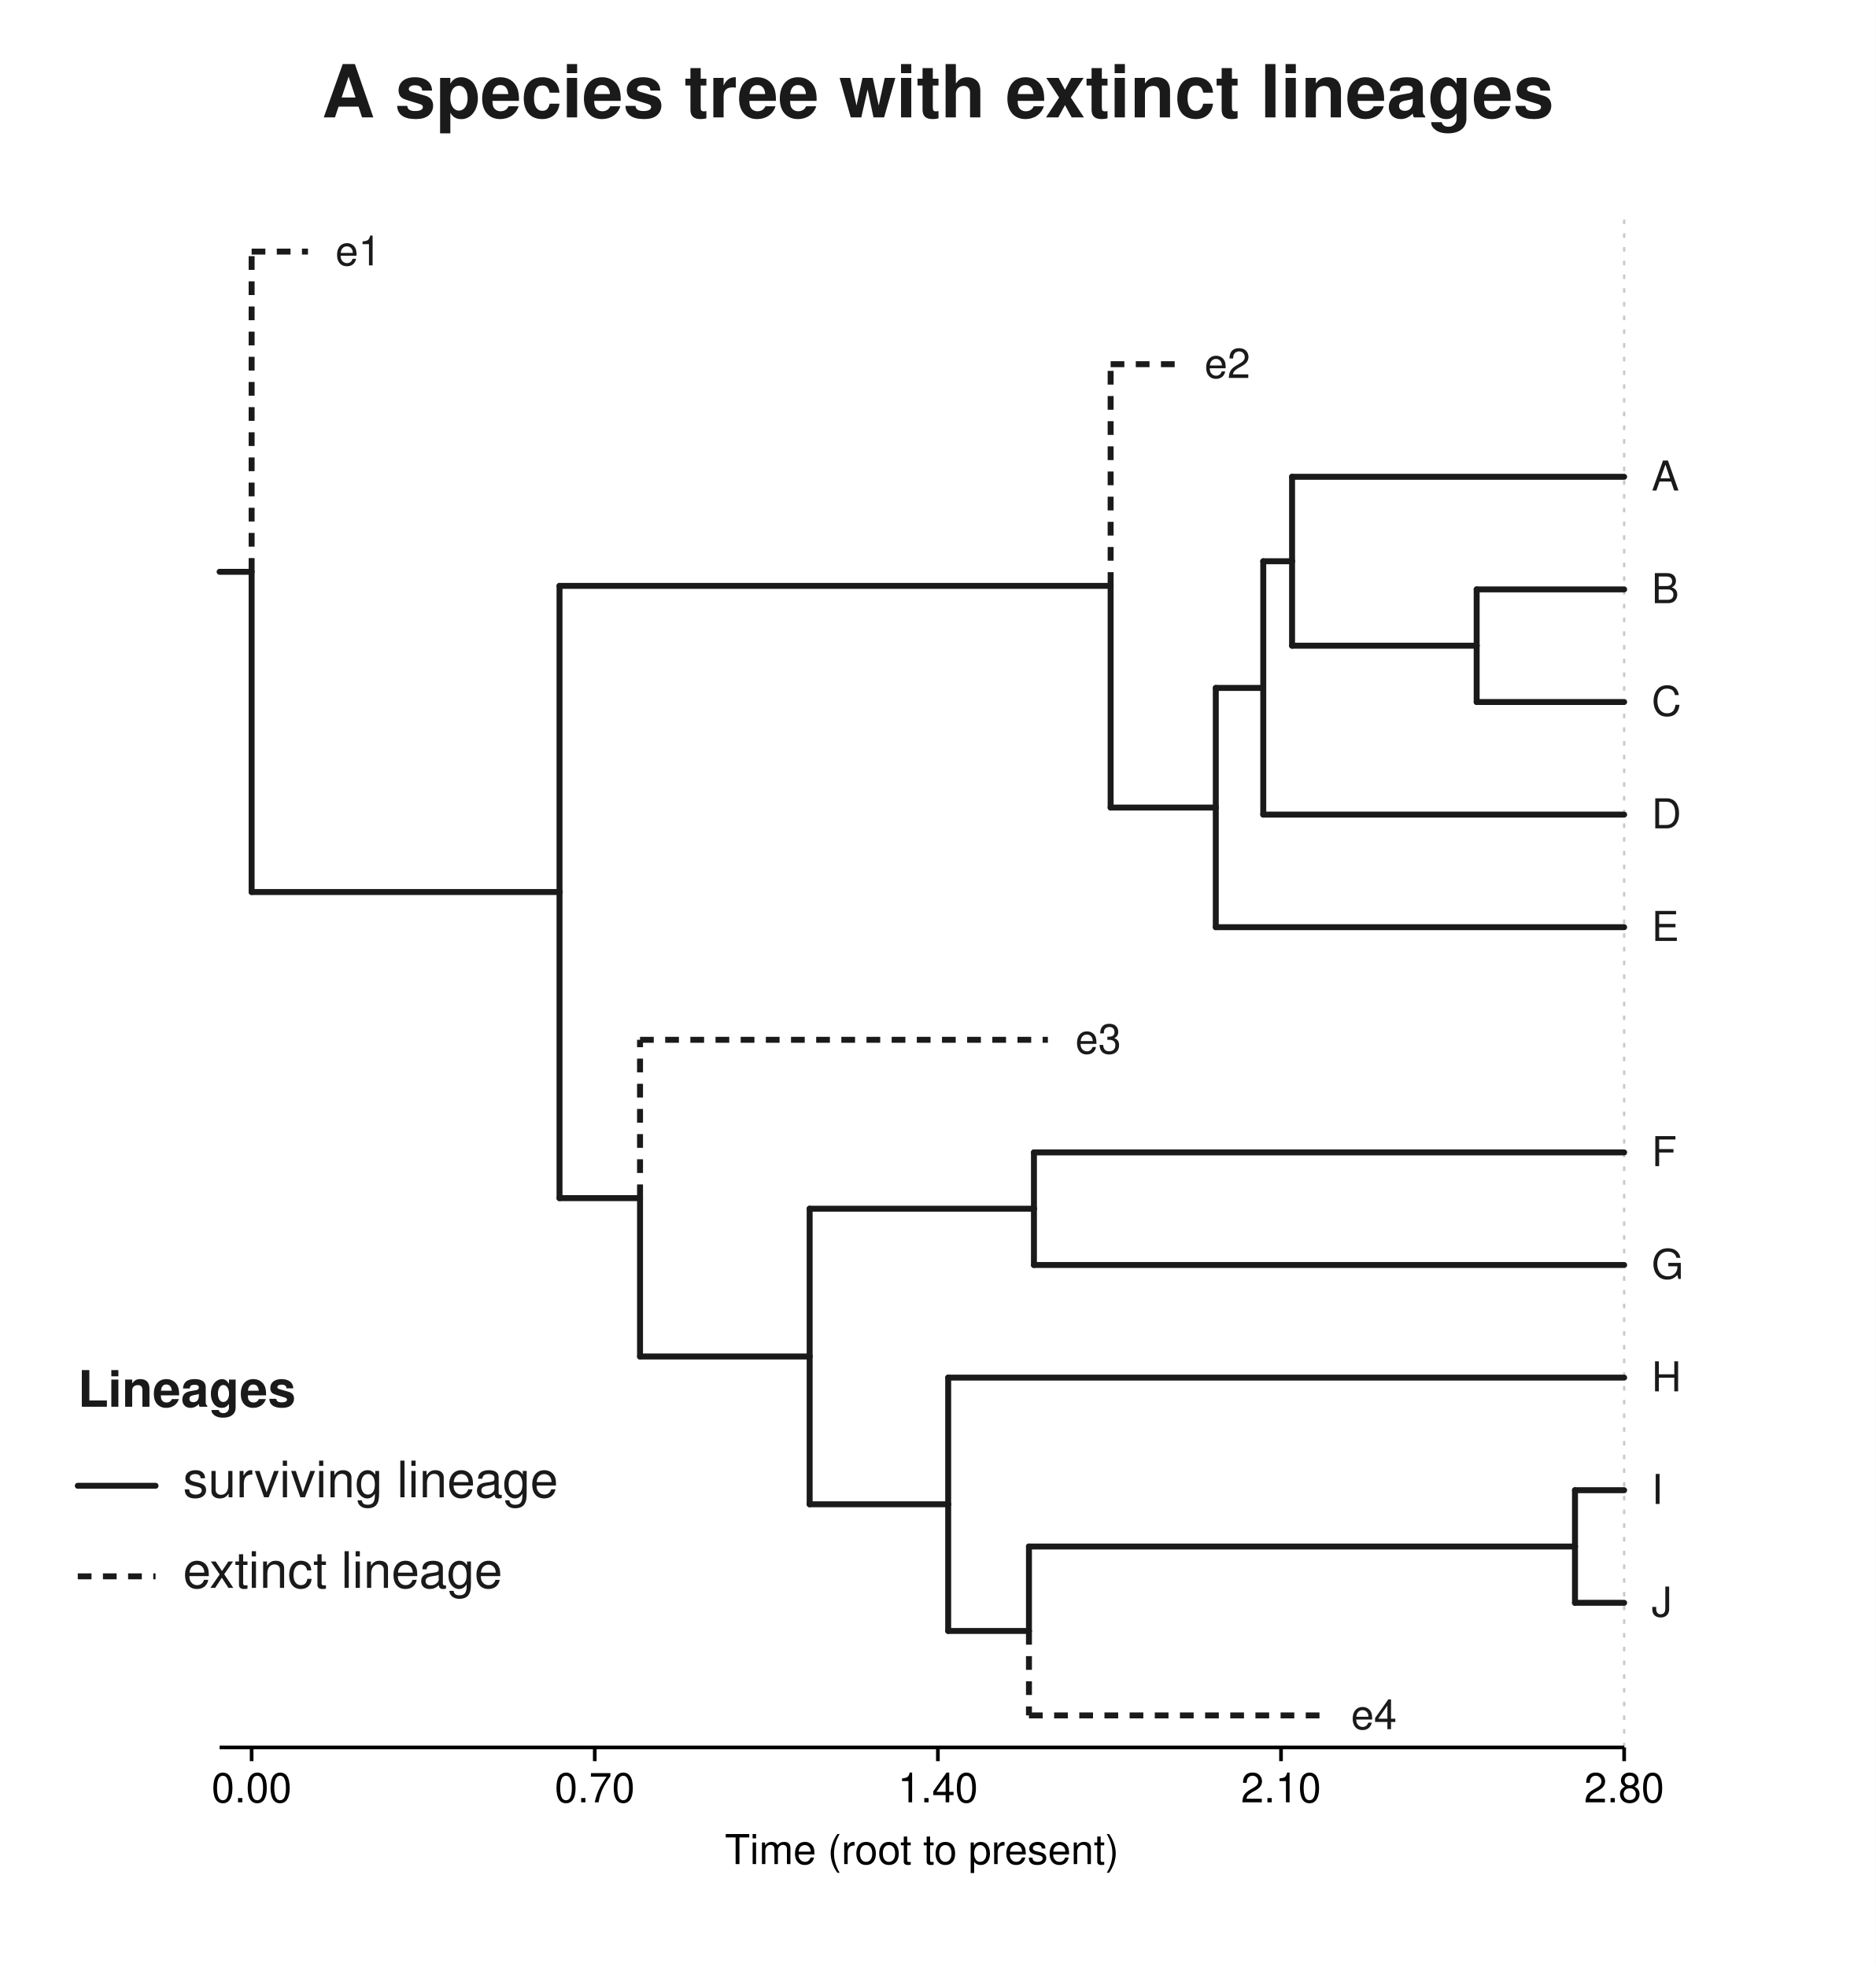
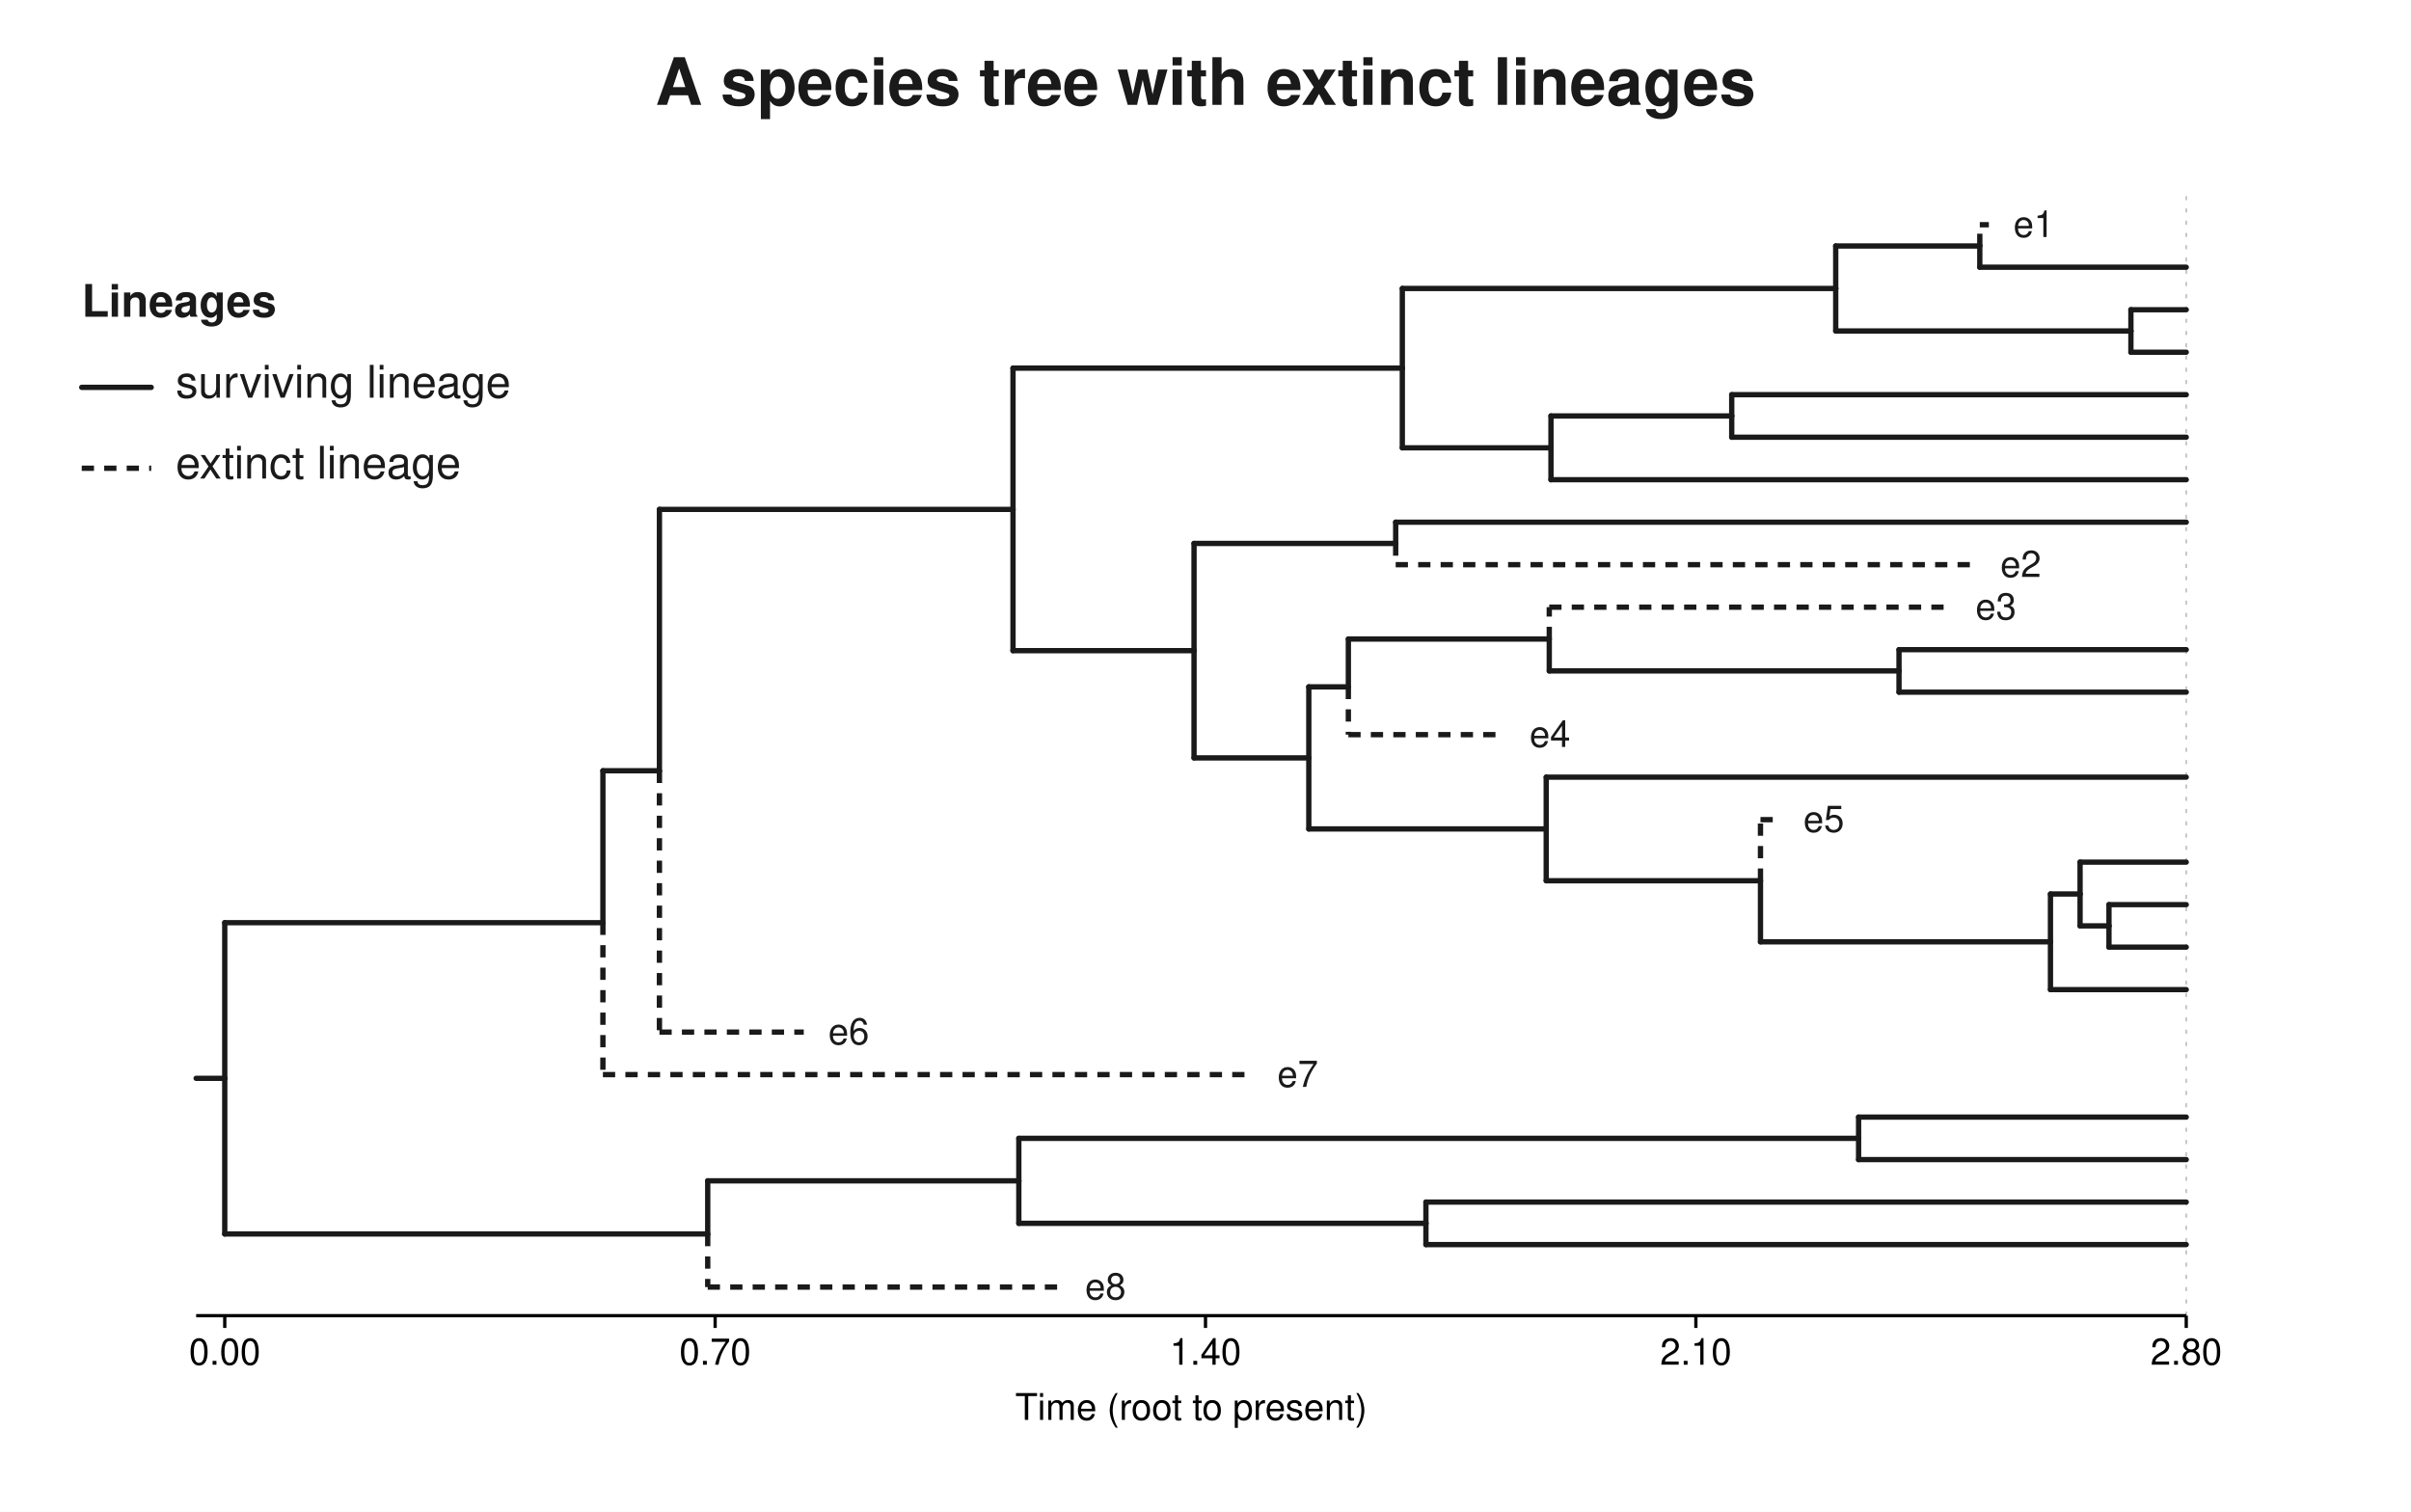
- <svg xmlns="http://www.w3.org/2000/svg" width="820" height="860" viewBox="-410.0 -430.0 820 860">
+ <svg xmlns="http://www.w3.org/2000/svg" width="1180" height="740" viewBox="-590.0 -370.0 1180 740">
  <defs>
</defs>
-   <rect x="-410.0" y="-430.0" width="820" height="860" fill="white" />
-   <path d="M300.0,-334.0 L300.0,334.0" stroke="#c9c9c9" stroke-width="1.0" stroke-dasharray="2,4" />
-   <path d="M-300.0,-320.0 L-275.371,-320.0" stroke="#1a1a1a" stroke-width="2.6" stroke-dasharray="6,5" stroke-linecap="butt" />
-   <path d="M75.511,-270.769 L104.567,-270.769" stroke="#1a1a1a" stroke-width="2.6" stroke-dasharray="6,5" stroke-linecap="butt" />
-   <path d="M154.83,-221.538 L300,-221.538" stroke="#1a1a1a" stroke-width="2.6" stroke-linecap="round" />
-   <path d="M235.525,-172.308 L300,-172.308" stroke="#1a1a1a" stroke-width="2.6" stroke-linecap="round" />
-   <path d="M235.525,-123.077 L300,-123.077" stroke="#1a1a1a" stroke-width="2.6" stroke-linecap="round" />
-   <path d="M154.83,-147.692 L235.525,-147.692" stroke="#1a1a1a" stroke-width="2.6" stroke-linecap="round" />
-   <path d="M235.525,-147.692 L235.525,-172.308" stroke="#1a1a1a" stroke-width="2.6" stroke-linecap="round" />
-   <path d="M235.525,-147.692 L235.525,-123.077" stroke="#1a1a1a" stroke-width="2.6" stroke-linecap="round" />
-   <path d="M142.236,-184.615 L154.83,-184.615" stroke="#1a1a1a" stroke-width="2.6" stroke-linecap="round" />
-   <path d="M154.83,-184.615 L154.83,-221.538" stroke="#1a1a1a" stroke-width="2.6" stroke-linecap="round" />
-   <path d="M154.83,-184.615 L154.83,-147.692" stroke="#1a1a1a" stroke-width="2.6" stroke-linecap="round" />
-   <path d="M142.236,-73.846 L300,-73.846" stroke="#1a1a1a" stroke-width="2.6" stroke-linecap="round" />
-   <path d="M121.481,-129.231 L142.236,-129.231" stroke="#1a1a1a" stroke-width="2.6" stroke-linecap="round" />
-   <path d="M142.236,-129.231 L142.236,-184.615" stroke="#1a1a1a" stroke-width="2.6" stroke-linecap="round" />
-   <path d="M142.236,-129.231 L142.236,-73.846" stroke="#1a1a1a" stroke-width="2.6" stroke-linecap="round" />
-   <path d="M121.481,-24.615 L300,-24.615" stroke="#1a1a1a" stroke-width="2.6" stroke-linecap="round" />
-   <path d="M75.511,-76.923 L121.481,-76.923" stroke="#1a1a1a" stroke-width="2.6" stroke-linecap="round" />
-   <path d="M121.481,-76.923 L121.481,-129.231" stroke="#1a1a1a" stroke-width="2.6" stroke-linecap="round" />
-   <path d="M121.481,-76.923 L121.481,-24.615" stroke="#1a1a1a" stroke-width="2.6" stroke-linecap="round" />
-   <path d="M-165.405,-173.846 L75.511,-173.846" stroke="#1a1a1a" stroke-width="2.6" stroke-linecap="round" />
-   <path d="M75.511,-173.846 L75.511,-270.769" stroke="#1a1a1a" stroke-width="2.6" stroke-dasharray="6,5" stroke-linecap="butt" />
-   <path d="M75.511,-173.846 L75.511,-76.923" stroke="#1a1a1a" stroke-width="2.6" stroke-linecap="round" />
-   <path d="M-130.209,24.615 L48.088,24.615" stroke="#1a1a1a" stroke-width="2.6" stroke-dasharray="6,5" stroke-linecap="butt" />
-   <path d="M41.991,73.846 L300,73.846" stroke="#1a1a1a" stroke-width="2.6" stroke-linecap="round" />
-   <path d="M41.991,123.077 L300,123.077" stroke="#1a1a1a" stroke-width="2.6" stroke-linecap="round" />
-   <path d="M-56.06,98.462 L41.991,98.462" stroke="#1a1a1a" stroke-width="2.6" stroke-linecap="round" />
-   <path d="M41.991,98.462 L41.991,73.846" stroke="#1a1a1a" stroke-width="2.6" stroke-linecap="round" />
-   <path d="M41.991,98.462 L41.991,123.077" stroke="#1a1a1a" stroke-width="2.6" stroke-linecap="round" />
-   <path d="M4.502,172.308 L300.0,172.308" stroke="#1a1a1a" stroke-width="2.6" stroke-linecap="round" />
-   <path d="M278.51,221.538 L300.0,221.538" stroke="#1a1a1a" stroke-width="2.6" stroke-linecap="round" />
-   <path d="M278.51,270.769 L300.0,270.769" stroke="#1a1a1a" stroke-width="2.6" stroke-linecap="round" />
-   <path d="M39.811,246.154 L278.51,246.154" stroke="#1a1a1a" stroke-width="2.6" stroke-linecap="round" />
-   <path d="M278.51,246.154 L278.51,221.538" stroke="#1a1a1a" stroke-width="2.6" stroke-linecap="round" />
-   <path d="M278.51,246.154 L278.51,270.769" stroke="#1a1a1a" stroke-width="2.6" stroke-linecap="round" />
-   <path d="M39.811,320.0 L168.61,320.0" stroke="#1a1a1a" stroke-width="2.6" stroke-dasharray="6,5" stroke-linecap="butt" />
-   <path d="M4.502,283.077 L39.811,283.077" stroke="#1a1a1a" stroke-width="2.6" stroke-linecap="round" />
-   <path d="M39.811,283.077 L39.811,246.154" stroke="#1a1a1a" stroke-width="2.6" stroke-linecap="round" />
-   <path d="M39.811,283.077 L39.811,320.0" stroke="#1a1a1a" stroke-width="2.6" stroke-dasharray="6,5" stroke-linecap="butt" />
-   <path d="M-56.06,227.692 L4.502,227.692" stroke="#1a1a1a" stroke-width="2.6" stroke-linecap="round" />
-   <path d="M4.502,227.692 L4.502,172.308" stroke="#1a1a1a" stroke-width="2.6" stroke-linecap="round" />
-   <path d="M4.502,227.692 L4.502,283.077" stroke="#1a1a1a" stroke-width="2.6" stroke-linecap="round" />
-   <path d="M-130.209,163.077 L-56.06,163.077" stroke="#1a1a1a" stroke-width="2.6" stroke-linecap="round" />
-   <path d="M-56.06,163.077 L-56.06,98.462" stroke="#1a1a1a" stroke-width="2.6" stroke-linecap="round" />
-   <path d="M-56.06,163.077 L-56.06,227.692" stroke="#1a1a1a" stroke-width="2.6" stroke-linecap="round" />
-   <path d="M-165.405,93.846 L-130.209,93.846" stroke="#1a1a1a" stroke-width="2.6" stroke-linecap="round" />
-   <path d="M-130.209,93.846 L-130.209,24.615" stroke="#1a1a1a" stroke-width="2.6" stroke-dasharray="6,5" stroke-linecap="butt" />
-   <path d="M-130.209,93.846 L-130.209,163.077" stroke="#1a1a1a" stroke-width="2.6" stroke-linecap="round" />
-   <path d="M-300.0,-40 L-165.405,-40" stroke="#1a1a1a" stroke-width="2.6" stroke-linecap="round" />
-   <path d="M-165.405,-40 L-165.405,-173.846" stroke="#1a1a1a" stroke-width="2.6" stroke-linecap="round" />
-   <path d="M-165.405,-40 L-165.405,93.846" stroke="#1a1a1a" stroke-width="2.6" stroke-linecap="round" />
-   <path d="M-314.0,-180.0 L-300.0,-180.0" stroke="#1a1a1a" stroke-width="2.6" stroke-linecap="round" />
-   <path d="M-300.0,-180.0 L-300.0,-320.0" stroke="#1a1a1a" stroke-width="2.6" stroke-dasharray="6,5" stroke-linecap="butt" />
-   <path d="M-300.0,-180.0 L-300.0,-40" stroke="#1a1a1a" stroke-width="2.6" stroke-linecap="round" />
-   <text x="-263.371" y="-320.0" font-size="18" fill="#1a1a1a" font-family="Helvetica" transform="" text-anchor="start" dominant-baseline="middle">e1</text>
-   <text x="116.567" y="-270.769" font-size="18" fill="#1a1a1a" font-family="Helvetica" transform="" text-anchor="start" dominant-baseline="middle">e2</text>
-   <text x="312" y="-221.538" font-size="18" fill="#1a1a1a" font-family="Helvetica" transform="" text-anchor="start" dominant-baseline="middle">A</text>
-   <text x="312" y="-172.308" font-size="18" fill="#1a1a1a" font-family="Helvetica" transform="" text-anchor="start" dominant-baseline="middle">B</text>
-   <text x="312" y="-123.077" font-size="18" fill="#1a1a1a" font-family="Helvetica" transform="" text-anchor="start" dominant-baseline="middle">C</text>
-   <text x="312" y="-73.846" font-size="18" fill="#1a1a1a" font-family="Helvetica" transform="" text-anchor="start" dominant-baseline="middle">D</text>
-   <text x="312" y="-24.615" font-size="18" fill="#1a1a1a" font-family="Helvetica" transform="" text-anchor="start" dominant-baseline="middle">E</text>
-   <text x="60.088" y="24.615" font-size="18" fill="#1a1a1a" font-family="Helvetica" transform="" text-anchor="start" dominant-baseline="middle">e3</text>
-   <text x="312" y="73.846" font-size="18" fill="#1a1a1a" font-family="Helvetica" transform="" text-anchor="start" dominant-baseline="middle">F</text>
-   <text x="312" y="123.077" font-size="18" fill="#1a1a1a" font-family="Helvetica" transform="" text-anchor="start" dominant-baseline="middle">G</text>
-   <text x="312.0" y="172.308" font-size="18" fill="#1a1a1a" font-family="Helvetica" transform="" text-anchor="start" dominant-baseline="middle">H</text>
-   <text x="312.0" y="221.538" font-size="18" fill="#1a1a1a" font-family="Helvetica" transform="" text-anchor="start" dominant-baseline="middle">I</text>
-   <text x="312.0" y="270.769" font-size="18" fill="#1a1a1a" font-family="Helvetica" transform="" text-anchor="start" dominant-baseline="middle">J</text>
-   <text x="180.61" y="320.0" font-size="18" fill="#1a1a1a" font-family="Helvetica" transform="" text-anchor="start" dominant-baseline="middle">e4</text>
-   <path d="M-314.0,334.0 L300,334.0" stroke="black" stroke-width="1.6" />
-   <path d="M-300.0,334.0 L-300.0,340.0" stroke="black" stroke-width="1.6" />
-   <text x="-300.0" y="358.0" font-size="18" text-anchor="middle" font-family="Helvetica">0.00</text>
-   <path d="M-150,334.0 L-150,340.0" stroke="black" stroke-width="1.6" />
-   <text x="-150" y="358.0" font-size="18" text-anchor="middle" font-family="Helvetica">0.70</text>
-   <path d="M-4.2857152493525064e-08,334.0 L-4.2857152493525064e-08,340.0" stroke="black" stroke-width="1.6" />
-   <text x="-4.2857152493525064e-08" y="358.0" font-size="18" text-anchor="middle" font-family="Helvetica">1.40</text>
-   <path d="M150,334.0 L150,340.0" stroke="black" stroke-width="1.6" />
-   <text x="150" y="358.0" font-size="18" text-anchor="middle" font-family="Helvetica">2.10</text>
-   <path d="M300,334.0 L300,340.0" stroke="black" stroke-width="1.6" />
-   <text x="300" y="358.0" font-size="18" text-anchor="middle" font-family="Helvetica">2.80</text>
-   <text x="-7" y="385.0" font-size="18" text-anchor="middle" font-family="Helvetica">Time (root to present)</text>
-   <text x="0" y="-386.0" font-size="32" font-weight="bold" font-family="Helvetica" text-anchor="middle" dominant-baseline="central" fill="#1a1a1a">A species tree with extinct lineages</text>
-   <text x="-376.0" y="180.0" font-size="22" font-weight="bold" font-family="Helvetica" text-anchor="start" dominant-baseline="central" fill="#1a1a1a">Lineages</text>
-   <path d="M-376.0,219.6 L-342.0,219.6" stroke="#1a1a1a" stroke-width="2.6" stroke-linecap="round" />
-   <text x="-330.0" y="219.6" font-size="22" font-family="Helvetica" text-anchor="start" dominant-baseline="central" fill="#1a1a1a">surviving lineage</text>
-   <path d="M-376.0,259.2 L-342.0,259.2" stroke="#1a1a1a" stroke-width="2.6" stroke-dasharray="6,5" stroke-linecap="butt" />
-   <text x="-330.0" y="259.2" font-size="22" font-family="Helvetica" text-anchor="start" dominant-baseline="central" fill="#1a1a1a">extinct lineage</text>
+   <rect x="-590.0" y="-370.0" width="1180" height="740" fill="white" />
+   <path d="M480.0,-274.0 L480.0,274.0" stroke="#c9c9c9" stroke-width="1.0" stroke-dasharray="2,4" />
+   <path d="M378.959,-260.0 L383.393,-260.0" stroke="#1a1a1a" stroke-width="2.6" stroke-dasharray="6,5" stroke-linecap="butt" />
+   <path d="M378.959,-239.2 L480,-239.2" stroke="#1a1a1a" stroke-width="2.6" stroke-linecap="round" />
+   <path d="M308.444,-249.6 L378.959,-249.6" stroke="#1a1a1a" stroke-width="2.6" stroke-linecap="round" />
+   <path d="M378.959,-249.6 L378.959,-260.0" stroke="#1a1a1a" stroke-width="2.6" stroke-dasharray="6,5" stroke-linecap="butt" />
+   <path d="M378.959,-249.6 L378.959,-239.2" stroke="#1a1a1a" stroke-width="2.6" stroke-linecap="round" />
+   <path d="M452.918,-218.4 L480,-218.4" stroke="#1a1a1a" stroke-width="2.6" stroke-linecap="round" />
+   <path d="M452.918,-197.6 L480,-197.6" stroke="#1a1a1a" stroke-width="2.6" stroke-linecap="round" />
+   <path d="M308.444,-208.0 L452.918,-208.0" stroke="#1a1a1a" stroke-width="2.6" stroke-linecap="round" />
+   <path d="M452.918,-208.0 L452.918,-218.4" stroke="#1a1a1a" stroke-width="2.6" stroke-linecap="round" />
+   <path d="M452.918,-208.0 L452.918,-197.6" stroke="#1a1a1a" stroke-width="2.6" stroke-linecap="round" />
+   <path d="M96.331,-228.8 L308.444,-228.8" stroke="#1a1a1a" stroke-width="2.6" stroke-linecap="round" />
+   <path d="M308.444,-228.8 L308.444,-249.6" stroke="#1a1a1a" stroke-width="2.6" stroke-linecap="round" />
+   <path d="M308.444,-228.8 L308.444,-208.0" stroke="#1a1a1a" stroke-width="2.6" stroke-linecap="round" />
+   <path d="M257.546,-176.8 L480,-176.8" stroke="#1a1a1a" stroke-width="2.6" stroke-linecap="round" />
+   <path d="M257.546,-156.0 L480,-156.0" stroke="#1a1a1a" stroke-width="2.6" stroke-linecap="round" />
+   <path d="M169.08,-166.4 L257.546,-166.4" stroke="#1a1a1a" stroke-width="2.6" stroke-linecap="round" />
+   <path d="M257.546,-166.4 L257.546,-176.8" stroke="#1a1a1a" stroke-width="2.6" stroke-linecap="round" />
+   <path d="M257.546,-166.4 L257.546,-156.0" stroke="#1a1a1a" stroke-width="2.6" stroke-linecap="round" />
+   <path d="M169.08,-135.2 L480,-135.2" stroke="#1a1a1a" stroke-width="2.6" stroke-linecap="round" />
+   <path d="M96.331,-150.8 L169.08,-150.8" stroke="#1a1a1a" stroke-width="2.6" stroke-linecap="round" />
+   <path d="M169.08,-150.8 L169.08,-166.4" stroke="#1a1a1a" stroke-width="2.6" stroke-linecap="round" />
+   <path d="M169.08,-150.8 L169.08,-135.2" stroke="#1a1a1a" stroke-width="2.6" stroke-linecap="round" />
+   <path d="M-94.214,-189.8 L96.331,-189.8" stroke="#1a1a1a" stroke-width="2.6" stroke-linecap="round" />
+   <path d="M96.331,-189.8 L96.331,-228.8" stroke="#1a1a1a" stroke-width="2.6" stroke-linecap="round" />
+   <path d="M96.331,-189.8 L96.331,-150.8" stroke="#1a1a1a" stroke-width="2.6" stroke-linecap="round" />
+   <path d="M93.081,-114.4 L480,-114.4" stroke="#1a1a1a" stroke-width="2.6" stroke-linecap="round" />
+   <path d="M93.081,-93.6 L377.007,-93.6" stroke="#1a1a1a" stroke-width="2.6" stroke-dasharray="6,5" stroke-linecap="butt" />
+   <path d="M-5.613,-104.0 L93.081,-104.0" stroke="#1a1a1a" stroke-width="2.6" stroke-linecap="round" />
+   <path d="M93.081,-104.0 L93.081,-114.4" stroke="#1a1a1a" stroke-width="2.6" stroke-linecap="round" />
+   <path d="M93.081,-104.0 L93.081,-93.6" stroke="#1a1a1a" stroke-width="2.6" stroke-dasharray="6,5" stroke-linecap="butt" />
+   <path d="M168.247,-72.8 L364.85,-72.8" stroke="#1a1a1a" stroke-width="2.6" stroke-dasharray="6,5" stroke-linecap="butt" />
+   <path d="M339.42,-52.0 L480,-52.0" stroke="#1a1a1a" stroke-width="2.6" stroke-linecap="round" />
+   <path d="M339.42,-31.2 L480,-31.2" stroke="#1a1a1a" stroke-width="2.6" stroke-linecap="round" />
+   <path d="M168.247,-41.6 L339.42,-41.6" stroke="#1a1a1a" stroke-width="2.6" stroke-linecap="round" />
+   <path d="M339.42,-41.6 L339.42,-52.0" stroke="#1a1a1a" stroke-width="2.6" stroke-linecap="round" />
+   <path d="M339.42,-41.6 L339.42,-31.2" stroke="#1a1a1a" stroke-width="2.6" stroke-linecap="round" />
+   <path d="M69.919,-57.2 L168.247,-57.2" stroke="#1a1a1a" stroke-width="2.6" stroke-linecap="round" />
+   <path d="M168.247,-57.2 L168.247,-72.8" stroke="#1a1a1a" stroke-width="2.6" stroke-dasharray="6,5" stroke-linecap="butt" />
+   <path d="M168.247,-57.2 L168.247,-41.6" stroke="#1a1a1a" stroke-width="2.6" stroke-linecap="round" />
+   <path d="M69.919,-10.4 L146.578,-10.4" stroke="#1a1a1a" stroke-width="2.6" stroke-dasharray="6,5" stroke-linecap="butt" />
+   <path d="M50.559,-33.8 L69.919,-33.8" stroke="#1a1a1a" stroke-width="2.6" stroke-linecap="round" />
+   <path d="M69.919,-33.8 L69.919,-57.2" stroke="#1a1a1a" stroke-width="2.6" stroke-linecap="round" />
+   <path d="M69.919,-33.8 L69.919,-10.4" stroke="#1a1a1a" stroke-width="2.6" stroke-dasharray="6,5" stroke-linecap="butt" />
+   <path d="M166.75,10.4 L480,10.4" stroke="#1a1a1a" stroke-width="2.6" stroke-linecap="round" />
+   <path d="M271.622,31.2 L280.598,31.2" stroke="#1a1a1a" stroke-width="2.6" stroke-dasharray="6,5" stroke-linecap="butt" />
+   <path d="M428.036,52.0 L480,52.0" stroke="#1a1a1a" stroke-width="2.6" stroke-linecap="round" />
+   <path d="M442.178,72.8 L480,72.8" stroke="#1a1a1a" stroke-width="2.6" stroke-linecap="round" />
+   <path d="M442.178,93.6 L480,93.6" stroke="#1a1a1a" stroke-width="2.6" stroke-linecap="round" />
+   <path d="M428.036,83.2 L442.178,83.2" stroke="#1a1a1a" stroke-width="2.6" stroke-linecap="round" />
+   <path d="M442.178,83.2 L442.178,72.8" stroke="#1a1a1a" stroke-width="2.6" stroke-linecap="round" />
+   <path d="M442.178,83.2 L442.178,93.6" stroke="#1a1a1a" stroke-width="2.6" stroke-linecap="round" />
+   <path d="M413.542,67.6 L428.036,67.6" stroke="#1a1a1a" stroke-width="2.6" stroke-linecap="round" />
+   <path d="M428.036,67.6 L428.036,52.0" stroke="#1a1a1a" stroke-width="2.6" stroke-linecap="round" />
+   <path d="M428.036,67.6 L428.036,83.2" stroke="#1a1a1a" stroke-width="2.6" stroke-linecap="round" />
+   <path d="M413.542,114.4 L480.0,114.4" stroke="#1a1a1a" stroke-width="2.6" stroke-linecap="round" />
+   <path d="M271.622,91 L413.542,91" stroke="#1a1a1a" stroke-width="2.6" stroke-linecap="round" />
+   <path d="M413.542,91 L413.542,67.6" stroke="#1a1a1a" stroke-width="2.6" stroke-linecap="round" />
+   <path d="M413.542,91 L413.542,114.4" stroke="#1a1a1a" stroke-width="2.6" stroke-linecap="round" />
+   <path d="M166.75,61.1 L271.622,61.1" stroke="#1a1a1a" stroke-width="2.6" stroke-linecap="round" />
+   <path d="M271.622,61.1 L271.622,31.2" stroke="#1a1a1a" stroke-width="2.6" stroke-dasharray="6,5" stroke-linecap="butt" />
+   <path d="M271.622,61.1 L271.622,91" stroke="#1a1a1a" stroke-width="2.6" stroke-linecap="round" />
+   <path d="M50.559,35.75 L166.75,35.75" stroke="#1a1a1a" stroke-width="2.6" stroke-linecap="round" />
+   <path d="M166.75,35.75 L166.75,10.4" stroke="#1a1a1a" stroke-width="2.6" stroke-linecap="round" />
+   <path d="M166.75,35.75 L166.75,61.1" stroke="#1a1a1a" stroke-width="2.6" stroke-linecap="round" />
+   <path d="M-5.613,0.975 L50.559,0.975" stroke="#1a1a1a" stroke-width="2.6" stroke-linecap="round" />
+   <path d="M50.559,0.975 L50.559,-33.8" stroke="#1a1a1a" stroke-width="2.6" stroke-linecap="round" />
+   <path d="M50.559,0.975 L50.559,35.75" stroke="#1a1a1a" stroke-width="2.6" stroke-linecap="round" />
+   <path d="M-94.214,-51.512 L-5.613,-51.512" stroke="#1a1a1a" stroke-width="2.6" stroke-linecap="round" />
+   <path d="M-5.613,-51.512 L-5.613,-104.0" stroke="#1a1a1a" stroke-width="2.6" stroke-linecap="round" />
+   <path d="M-5.613,-51.512 L-5.613,0.975" stroke="#1a1a1a" stroke-width="2.6" stroke-linecap="round" />
+   <path d="M-267.257,-120.656 L-94.214,-120.656" stroke="#1a1a1a" stroke-width="2.6" stroke-linecap="round" />
+   <path d="M-94.214,-120.656 L-94.214,-189.8" stroke="#1a1a1a" stroke-width="2.6" stroke-linecap="round" />
+   <path d="M-94.214,-120.656 L-94.214,-51.512" stroke="#1a1a1a" stroke-width="2.6" stroke-linecap="round" />
+   <path d="M-267.257,135.2 L-196.618,135.2" stroke="#1a1a1a" stroke-width="2.6" stroke-dasharray="6,5" stroke-linecap="butt" />
+   <path d="M-294.923,7.272 L-267.257,7.272" stroke="#1a1a1a" stroke-width="2.6" stroke-linecap="round" />
+   <path d="M-267.257,7.272 L-267.257,-120.656" stroke="#1a1a1a" stroke-width="2.6" stroke-linecap="round" />
+   <path d="M-267.257,7.272 L-267.257,135.2" stroke="#1a1a1a" stroke-width="2.6" stroke-dasharray="6,5" stroke-linecap="butt" />
+   <path d="M-294.923,156.0 L23.143,156.0" stroke="#1a1a1a" stroke-width="2.6" stroke-dasharray="6,5" stroke-linecap="butt" />
+   <path d="M-480.0,81.636 L-294.923,81.636" stroke="#1a1a1a" stroke-width="2.6" stroke-linecap="round" />
+   <path d="M-294.923,81.636 L-294.923,7.272" stroke="#1a1a1a" stroke-width="2.6" stroke-linecap="round" />
+   <path d="M-294.923,81.636 L-294.923,156.0" stroke="#1a1a1a" stroke-width="2.6" stroke-dasharray="6,5" stroke-linecap="butt" />
+   <path d="M319.639,176.8 L480,176.8" stroke="#1a1a1a" stroke-width="2.6" stroke-linecap="round" />
+   <path d="M319.639,197.6 L480,197.6" stroke="#1a1a1a" stroke-width="2.6" stroke-linecap="round" />
+   <path d="M-91.365,187.2 L319.639,187.2" stroke="#1a1a1a" stroke-width="2.6" stroke-linecap="round" />
+   <path d="M319.639,187.2 L319.639,176.8" stroke="#1a1a1a" stroke-width="2.6" stroke-linecap="round" />
+   <path d="M319.639,187.2 L319.639,197.6" stroke="#1a1a1a" stroke-width="2.6" stroke-linecap="round" />
+   <path d="M107.878,218.4 L480,218.4" stroke="#1a1a1a" stroke-width="2.6" stroke-linecap="round" />
+   <path d="M107.878,239.2 L480,239.2" stroke="#1a1a1a" stroke-width="2.6" stroke-linecap="round" />
+   <path d="M-91.365,228.8 L107.878,228.8" stroke="#1a1a1a" stroke-width="2.6" stroke-linecap="round" />
+   <path d="M107.878,228.8 L107.878,218.4" stroke="#1a1a1a" stroke-width="2.6" stroke-linecap="round" />
+   <path d="M107.878,228.8 L107.878,239.2" stroke="#1a1a1a" stroke-width="2.6" stroke-linecap="round" />
+   <path d="M-243.629,208 L-91.365,208" stroke="#1a1a1a" stroke-width="2.6" stroke-linecap="round" />
+   <path d="M-91.365,208 L-91.365,187.2" stroke="#1a1a1a" stroke-width="2.6" stroke-linecap="round" />
+   <path d="M-91.365,208 L-91.365,228.8" stroke="#1a1a1a" stroke-width="2.6" stroke-linecap="round" />
+   <path d="M-243.629,260.0 L-70.955,260.0" stroke="#1a1a1a" stroke-width="2.6" stroke-dasharray="6,5" stroke-linecap="butt" />
+   <path d="M-480.0,234.0 L-243.629,234.0" stroke="#1a1a1a" stroke-width="2.6" stroke-linecap="round" />
+   <path d="M-243.629,234.0 L-243.629,208" stroke="#1a1a1a" stroke-width="2.6" stroke-linecap="round" />
+   <path d="M-243.629,234.0 L-243.629,260.0" stroke="#1a1a1a" stroke-width="2.6" stroke-dasharray="6,5" stroke-linecap="butt" />
+   <path d="M-494.0,157.818 L-480.0,157.818" stroke="#1a1a1a" stroke-width="2.6" stroke-linecap="round" />
+   <path d="M-480.0,157.818 L-480.0,81.636" stroke="#1a1a1a" stroke-width="2.6" stroke-linecap="round" />
+   <path d="M-480.0,157.818 L-480.0,234.0" stroke="#1a1a1a" stroke-width="2.6" stroke-linecap="round" />
+   <text x="395.393" y="-260.0" font-size="18" fill="#1a1a1a" font-family="Helvetica" transform="" text-anchor="start" dominant-baseline="middle">e1</text>
+   <text x="492" y="-239.2" font-size="18" fill="#1a1a1a" font-family="Helvetica" transform="" text-anchor="start" dominant-baseline="middle" />
+   <text x="492" y="-218.4" font-size="18" fill="#1a1a1a" font-family="Helvetica" transform="" text-anchor="start" dominant-baseline="middle" />
+   <text x="492" y="-197.6" font-size="18" fill="#1a1a1a" font-family="Helvetica" transform="" text-anchor="start" dominant-baseline="middle" />
+   <text x="492" y="-176.8" font-size="18" fill="#1a1a1a" font-family="Helvetica" transform="" text-anchor="start" dominant-baseline="middle" />
+   <text x="492" y="-156.0" font-size="18" fill="#1a1a1a" font-family="Helvetica" transform="" text-anchor="start" dominant-baseline="middle" />
+   <text x="492" y="-135.2" font-size="18" fill="#1a1a1a" font-family="Helvetica" transform="" text-anchor="start" dominant-baseline="middle" />
+   <text x="492" y="-114.4" font-size="18" fill="#1a1a1a" font-family="Helvetica" transform="" text-anchor="start" dominant-baseline="middle" />
+   <text x="389.007" y="-93.6" font-size="18" fill="#1a1a1a" font-family="Helvetica" transform="" text-anchor="start" dominant-baseline="middle">e2</text>
+   <text x="376.85" y="-72.8" font-size="18" fill="#1a1a1a" font-family="Helvetica" transform="" text-anchor="start" dominant-baseline="middle">e3</text>
+   <text x="492" y="-52.0" font-size="18" fill="#1a1a1a" font-family="Helvetica" transform="" text-anchor="start" dominant-baseline="middle" />
+   <text x="492" y="-31.2" font-size="18" fill="#1a1a1a" font-family="Helvetica" transform="" text-anchor="start" dominant-baseline="middle" />
+   <text x="158.578" y="-10.4" font-size="18" fill="#1a1a1a" font-family="Helvetica" transform="" text-anchor="start" dominant-baseline="middle">e4</text>
+   <text x="492" y="10.4" font-size="18" fill="#1a1a1a" font-family="Helvetica" transform="" text-anchor="start" dominant-baseline="middle" />
+   <text x="292.598" y="31.2" font-size="18" fill="#1a1a1a" font-family="Helvetica" transform="" text-anchor="start" dominant-baseline="middle">e5</text>
+   <text x="492" y="52.0" font-size="18" fill="#1a1a1a" font-family="Helvetica" transform="" text-anchor="start" dominant-baseline="middle" />
+   <text x="492" y="72.8" font-size="18" fill="#1a1a1a" font-family="Helvetica" transform="" text-anchor="start" dominant-baseline="middle" />
+   <text x="492" y="93.6" font-size="18" fill="#1a1a1a" font-family="Helvetica" transform="" text-anchor="start" dominant-baseline="middle" />
+   <text x="492.0" y="114.4" font-size="18" fill="#1a1a1a" font-family="Helvetica" transform="" text-anchor="start" dominant-baseline="middle" />
+   <text x="-184.618" y="135.2" font-size="18" fill="#1a1a1a" font-family="Helvetica" transform="" text-anchor="start" dominant-baseline="middle">e6</text>
+   <text x="35.143" y="156.0" font-size="18" fill="#1a1a1a" font-family="Helvetica" transform="" text-anchor="start" dominant-baseline="middle">e7</text>
+   <text x="492" y="176.8" font-size="18" fill="#1a1a1a" font-family="Helvetica" transform="" text-anchor="start" dominant-baseline="middle" />
+   <text x="492" y="197.6" font-size="18" fill="#1a1a1a" font-family="Helvetica" transform="" text-anchor="start" dominant-baseline="middle" />
+   <text x="492" y="218.4" font-size="18" fill="#1a1a1a" font-family="Helvetica" transform="" text-anchor="start" dominant-baseline="middle" />
+   <text x="492" y="239.2" font-size="18" fill="#1a1a1a" font-family="Helvetica" transform="" text-anchor="start" dominant-baseline="middle" />
+   <text x="-58.955" y="260.0" font-size="18" fill="#1a1a1a" font-family="Helvetica" transform="" text-anchor="start" dominant-baseline="middle">e8</text>
+   <path d="M-494.0,274.0 L480,274.0" stroke="black" stroke-width="1.6" />
+   <path d="M-480.0,274.0 L-480.0,280.0" stroke="black" stroke-width="1.6" />
+   <text x="-480.0" y="298.0" font-size="18" text-anchor="middle" font-family="Helvetica">0.00</text>
+   <path d="M-240,274.0 L-240,280.0" stroke="black" stroke-width="1.6" />
+   <text x="-240" y="298.0" font-size="18" text-anchor="middle" font-family="Helvetica">0.70</text>
+   <path d="M-1.3714384294871707e-08,274.0 L-1.3714384294871707e-08,280.0" stroke="black" stroke-width="1.6" />
+   <text x="-1.3714384294871707e-08" y="298.0" font-size="18" text-anchor="middle" font-family="Helvetica">1.40</text>
+   <path d="M240,274.0 L240,280.0" stroke="black" stroke-width="1.6" />
+   <text x="240" y="298.0" font-size="18" text-anchor="middle" font-family="Helvetica">2.10</text>
+   <path d="M480,274.0 L480,280.0" stroke="black" stroke-width="1.6" />
+   <text x="480" y="298.0" font-size="18" text-anchor="middle" font-family="Helvetica">2.80</text>
+   <text x="-7" y="325.0" font-size="18" text-anchor="middle" font-family="Helvetica">Time (root to present)</text>
+   <text x="0" y="-326.0" font-size="32" font-weight="bold" font-family="Helvetica" text-anchor="middle" dominant-baseline="central" fill="#1a1a1a">A species tree with extinct lineages</text>
+   <text x="-550.0" y="-220.0" font-size="22" font-weight="bold" font-family="Helvetica" text-anchor="start" dominant-baseline="central" fill="#1a1a1a">Lineages</text>
+   <path d="M-550.0,-180.4 L-516.0,-180.4" stroke="#1a1a1a" stroke-width="2.6" stroke-linecap="round" />
+   <text x="-504.0" y="-180.4" font-size="22" font-family="Helvetica" text-anchor="start" dominant-baseline="central" fill="#1a1a1a">surviving lineage</text>
+   <path d="M-550.0,-140.8 L-516.0,-140.8" stroke="#1a1a1a" stroke-width="2.6" stroke-dasharray="6,5" stroke-linecap="butt" />
+   <text x="-504.0" y="-140.8" font-size="22" font-family="Helvetica" text-anchor="start" dominant-baseline="central" fill="#1a1a1a">extinct lineage</text>
</svg>
